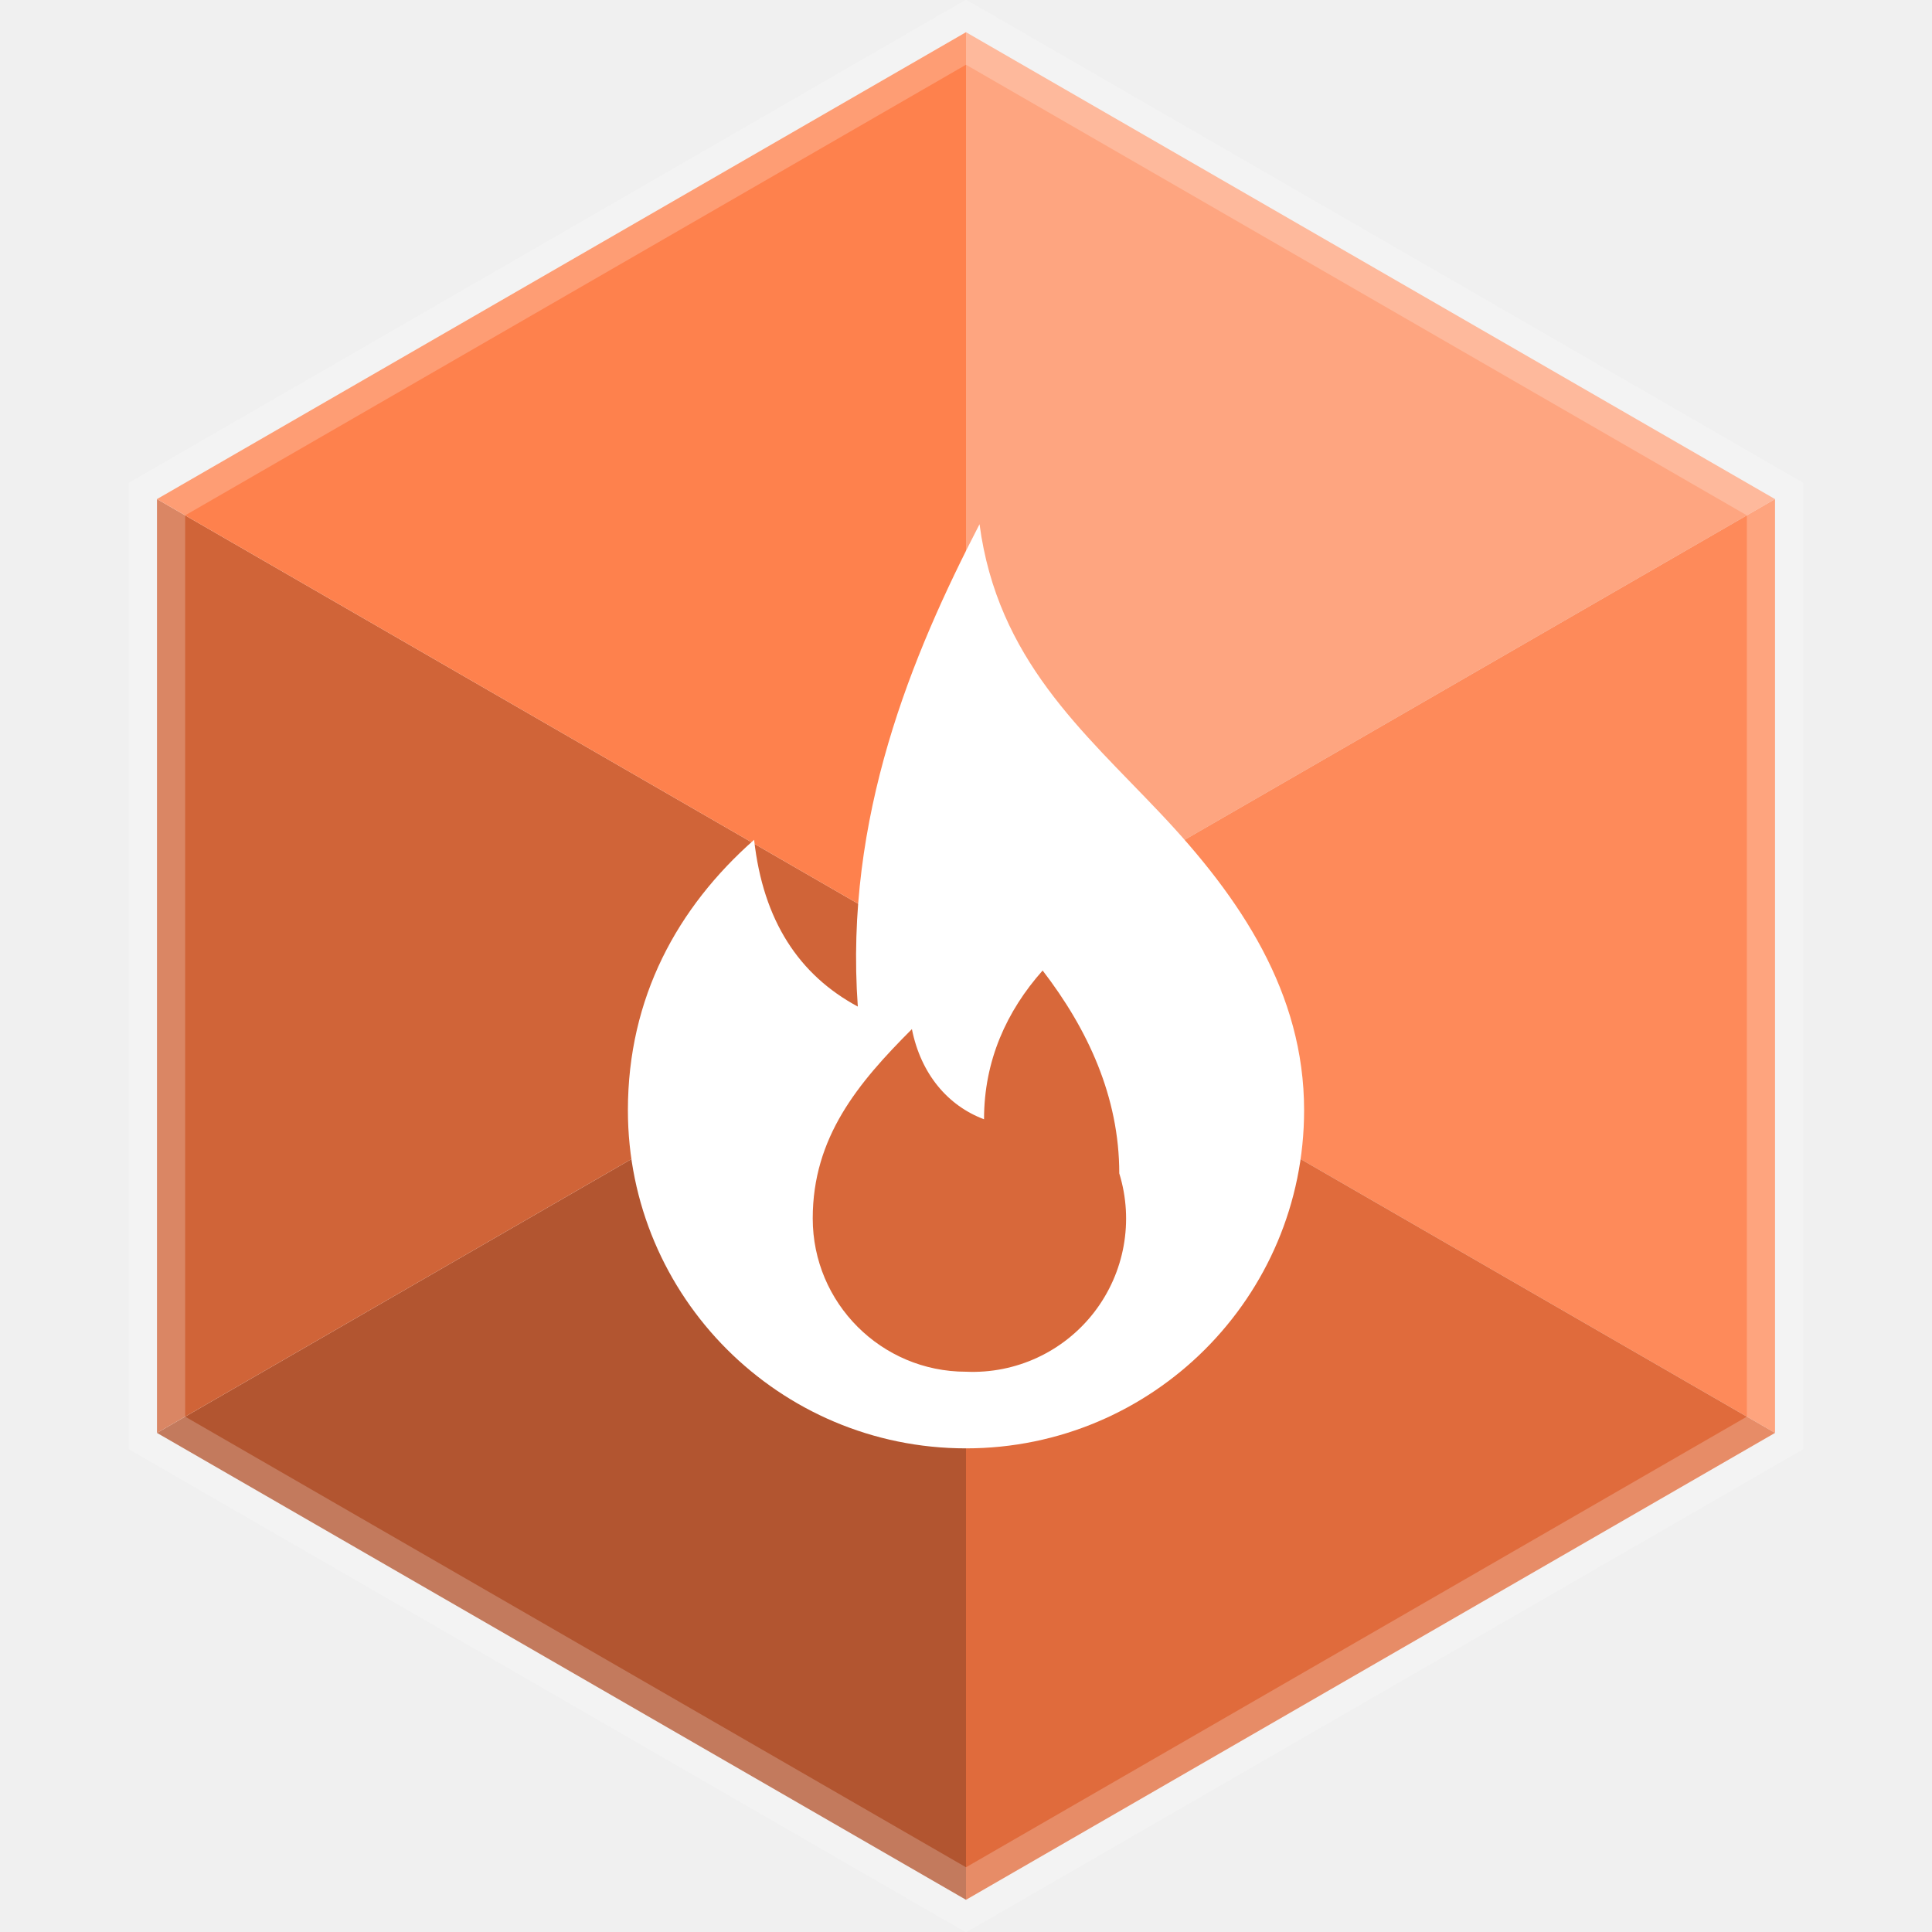
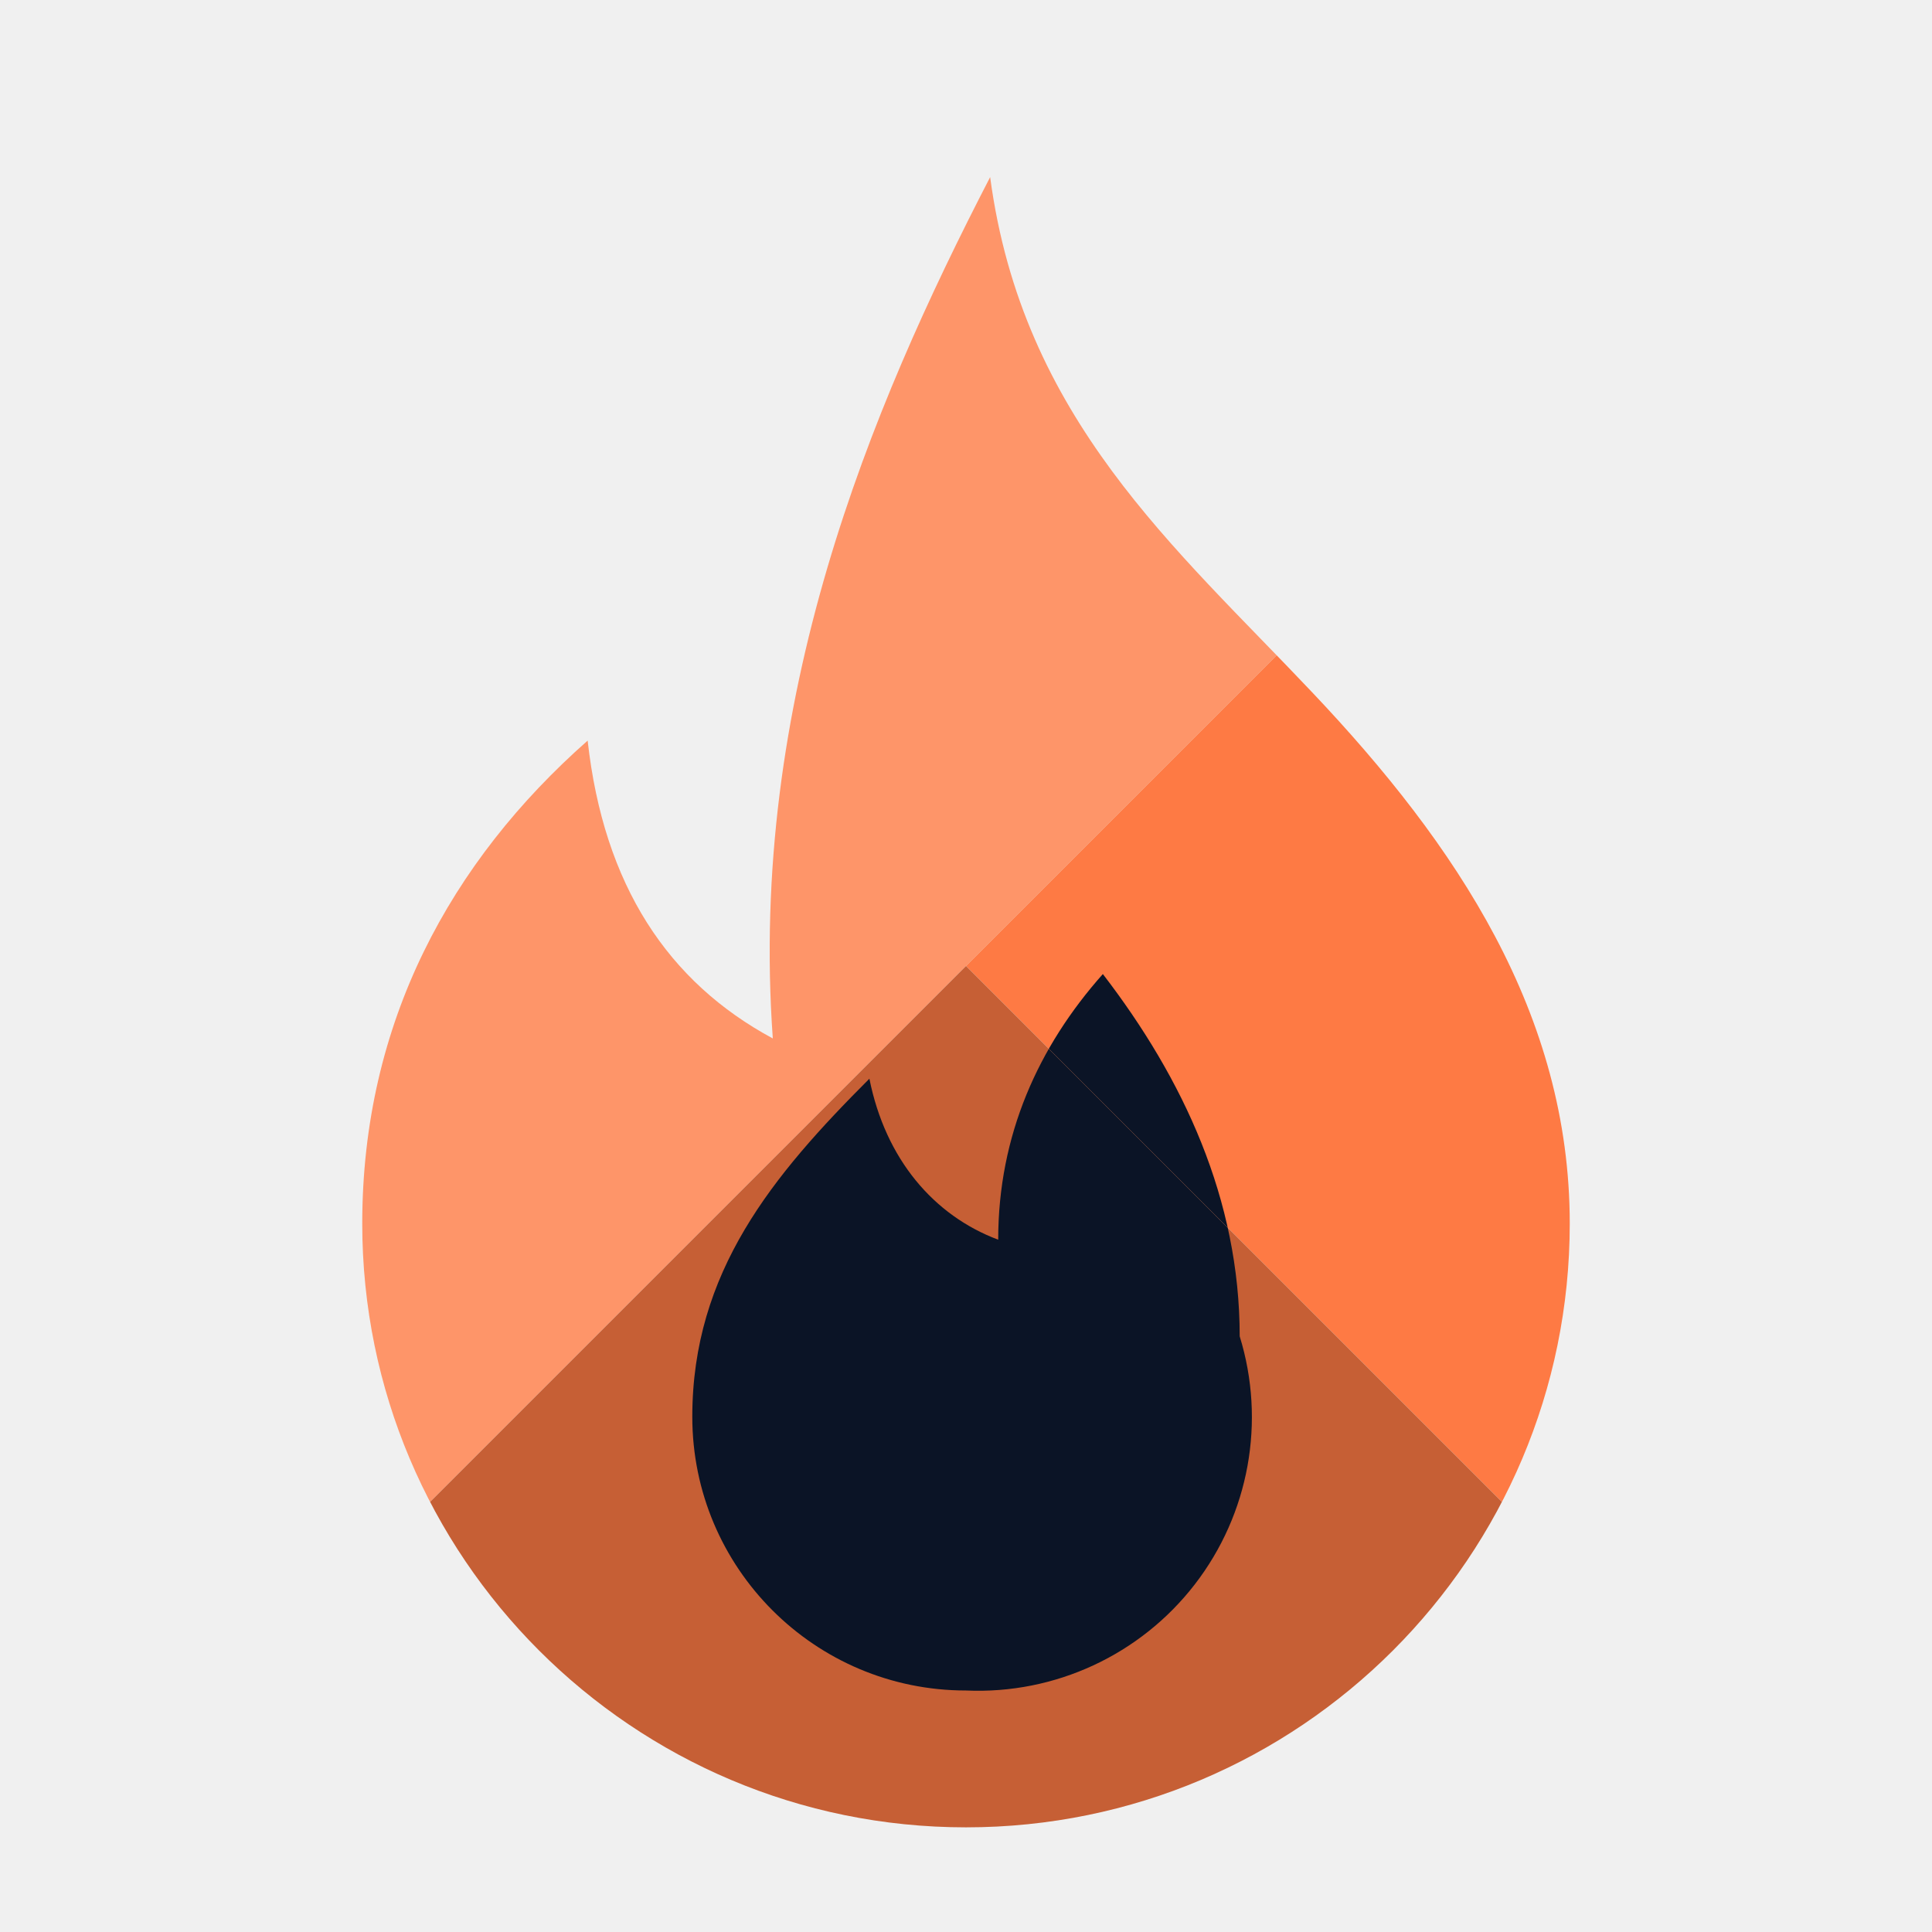
<svg xmlns="http://www.w3.org/2000/svg" viewBox="0 0 24 24">
-   <path d="M12 12L12.00 0.40L22.05 6.20z" fill="#fea580" />
-   <path d="M12 12L22.05 6.20L22.05 17.80z" fill="#fe8a5a" />
-   <path d="M12 12L22.05 17.80L12.00 23.60z" fill="#e06b3c" />
-   <path d="M12 12L12.00 23.60L1.95 17.80z" fill="#b25530" />
-   <path d="M12 12L1.95 17.80L1.95 6.20z" fill="#d06438" />
-   <path d="M12 12L1.95 6.20L12.00 0.40z" fill="#fe814d" />
-   <path d="M12.00 0.40L22.05 6.20L22.05 17.80L12.00 23.60L1.95 17.80L1.95 6.20z" fill="none" stroke="#fff" stroke-opacity=".22" stroke-width=".7" />
-   <g transform="translate(12 12) scale(.56) translate(-12 -12)">
-     <path d="M12.3 2.2c.4 3 2.3 4.6 4 6.4 1.8 1.9 3.2 4 3.2 6.6a7.5 7.5 0 0 1-15 0c0-2.5 1.1-4.5 2.8-6 .2 1.8 1 3 2.3 3.7-.3-4.2 1.2-7.8 2.7-10.7z" fill="#fff" fill-rule="evenodd" />
-     <path d="M12 21a3.4 3.4 0 0 1-3.4-3.4c0-1.8 1-3 2.2-4.2.2 1 .8 1.7 1.6 2 0-1.3.5-2.4 1.3-3.3 1 1.3 1.7 2.8 1.7 4.5A3.4 3.4 0 0 1 12 21z" fill="#d8683a" />
+   <defs>
+     <clipPath id="a">
+       <path d="M0 0H24L12 12 0 24z" />
+     </clipPath>
+     <clipPath id="b">
+       <path d="M24 0V24L12 12z" />
+     </clipPath>
+     <clipPath id="c">
+       <path d="M0 24H24L12 12z" />
+     </clipPath>
+   </defs>
+   <g clip-path="url(#a)">
+     <path d="M12.3 2.2c.4 3 2.3 4.6 4 6.4 1.8 1.9 3.2 4 3.2 6.6a7.5 7.5 0 0 1-15 0c0-2.5 1.1-4.5 2.8-6 .2 1.8 1 3 2.3 3.7-.3-4.2 1.2-7.8 2.7-10.7z" fill="#fe9569" fill-rule="evenodd" />
+     <path d="M12 21a3.4 3.4 0 0 1-3.4-3.4c0-1.8 1-3 2.2-4.2.2 1 .8 1.7 1.6 2 0-1.3.5-2.4 1.3-3.3 1 1.3 1.7 2.8 1.7 4.5A3.4 3.4 0 0 1 12 21z" fill="#0b1426" />
+   </g>
+   <g clip-path="url(#b)">
+     <path d="M12.3 2.2c.4 3 2.3 4.6 4 6.4 1.8 1.9 3.2 4 3.2 6.6a7.5 7.5 0 0 1-15 0c0-2.5 1.1-4.5 2.8-6 .2 1.8 1 3 2.3 3.7-.3-4.2 1.2-7.8 2.7-10.7z" fill="#fe7a44" fill-rule="evenodd" />
+     <path d="M12 21a3.4 3.4 0 0 1-3.4-3.4c0-1.8 1-3 2.2-4.2.2 1 .8 1.7 1.6 2 0-1.3.5-2.4 1.3-3.3 1 1.3 1.7 2.8 1.7 4.5A3.4 3.4 0 0 1 12 21z" fill="#0b1426" />
+   </g>
+   <g clip-path="url(#c)">
+     <path d="M12.3 2.2c.4 3 2.3 4.6 4 6.4 1.8 1.9 3.2 4 3.2 6.6a7.5 7.5 0 0 1-15 0c0-2.5 1.1-4.5 2.8-6 .2 1.8 1 3 2.3 3.7-.3-4.2 1.2-7.8 2.7-10.7z" fill="#c65f35" fill-rule="evenodd" />
+     <path d="M12 21a3.4 3.4 0 0 1-3.4-3.4c0-1.8 1-3 2.2-4.2.2 1 .8 1.7 1.6 2 0-1.3.5-2.4 1.3-3.3 1 1.3 1.7 2.8 1.7 4.5A3.4 3.4 0 0 1 12 21z" fill="#0b1426" />
  </g>
</svg>
